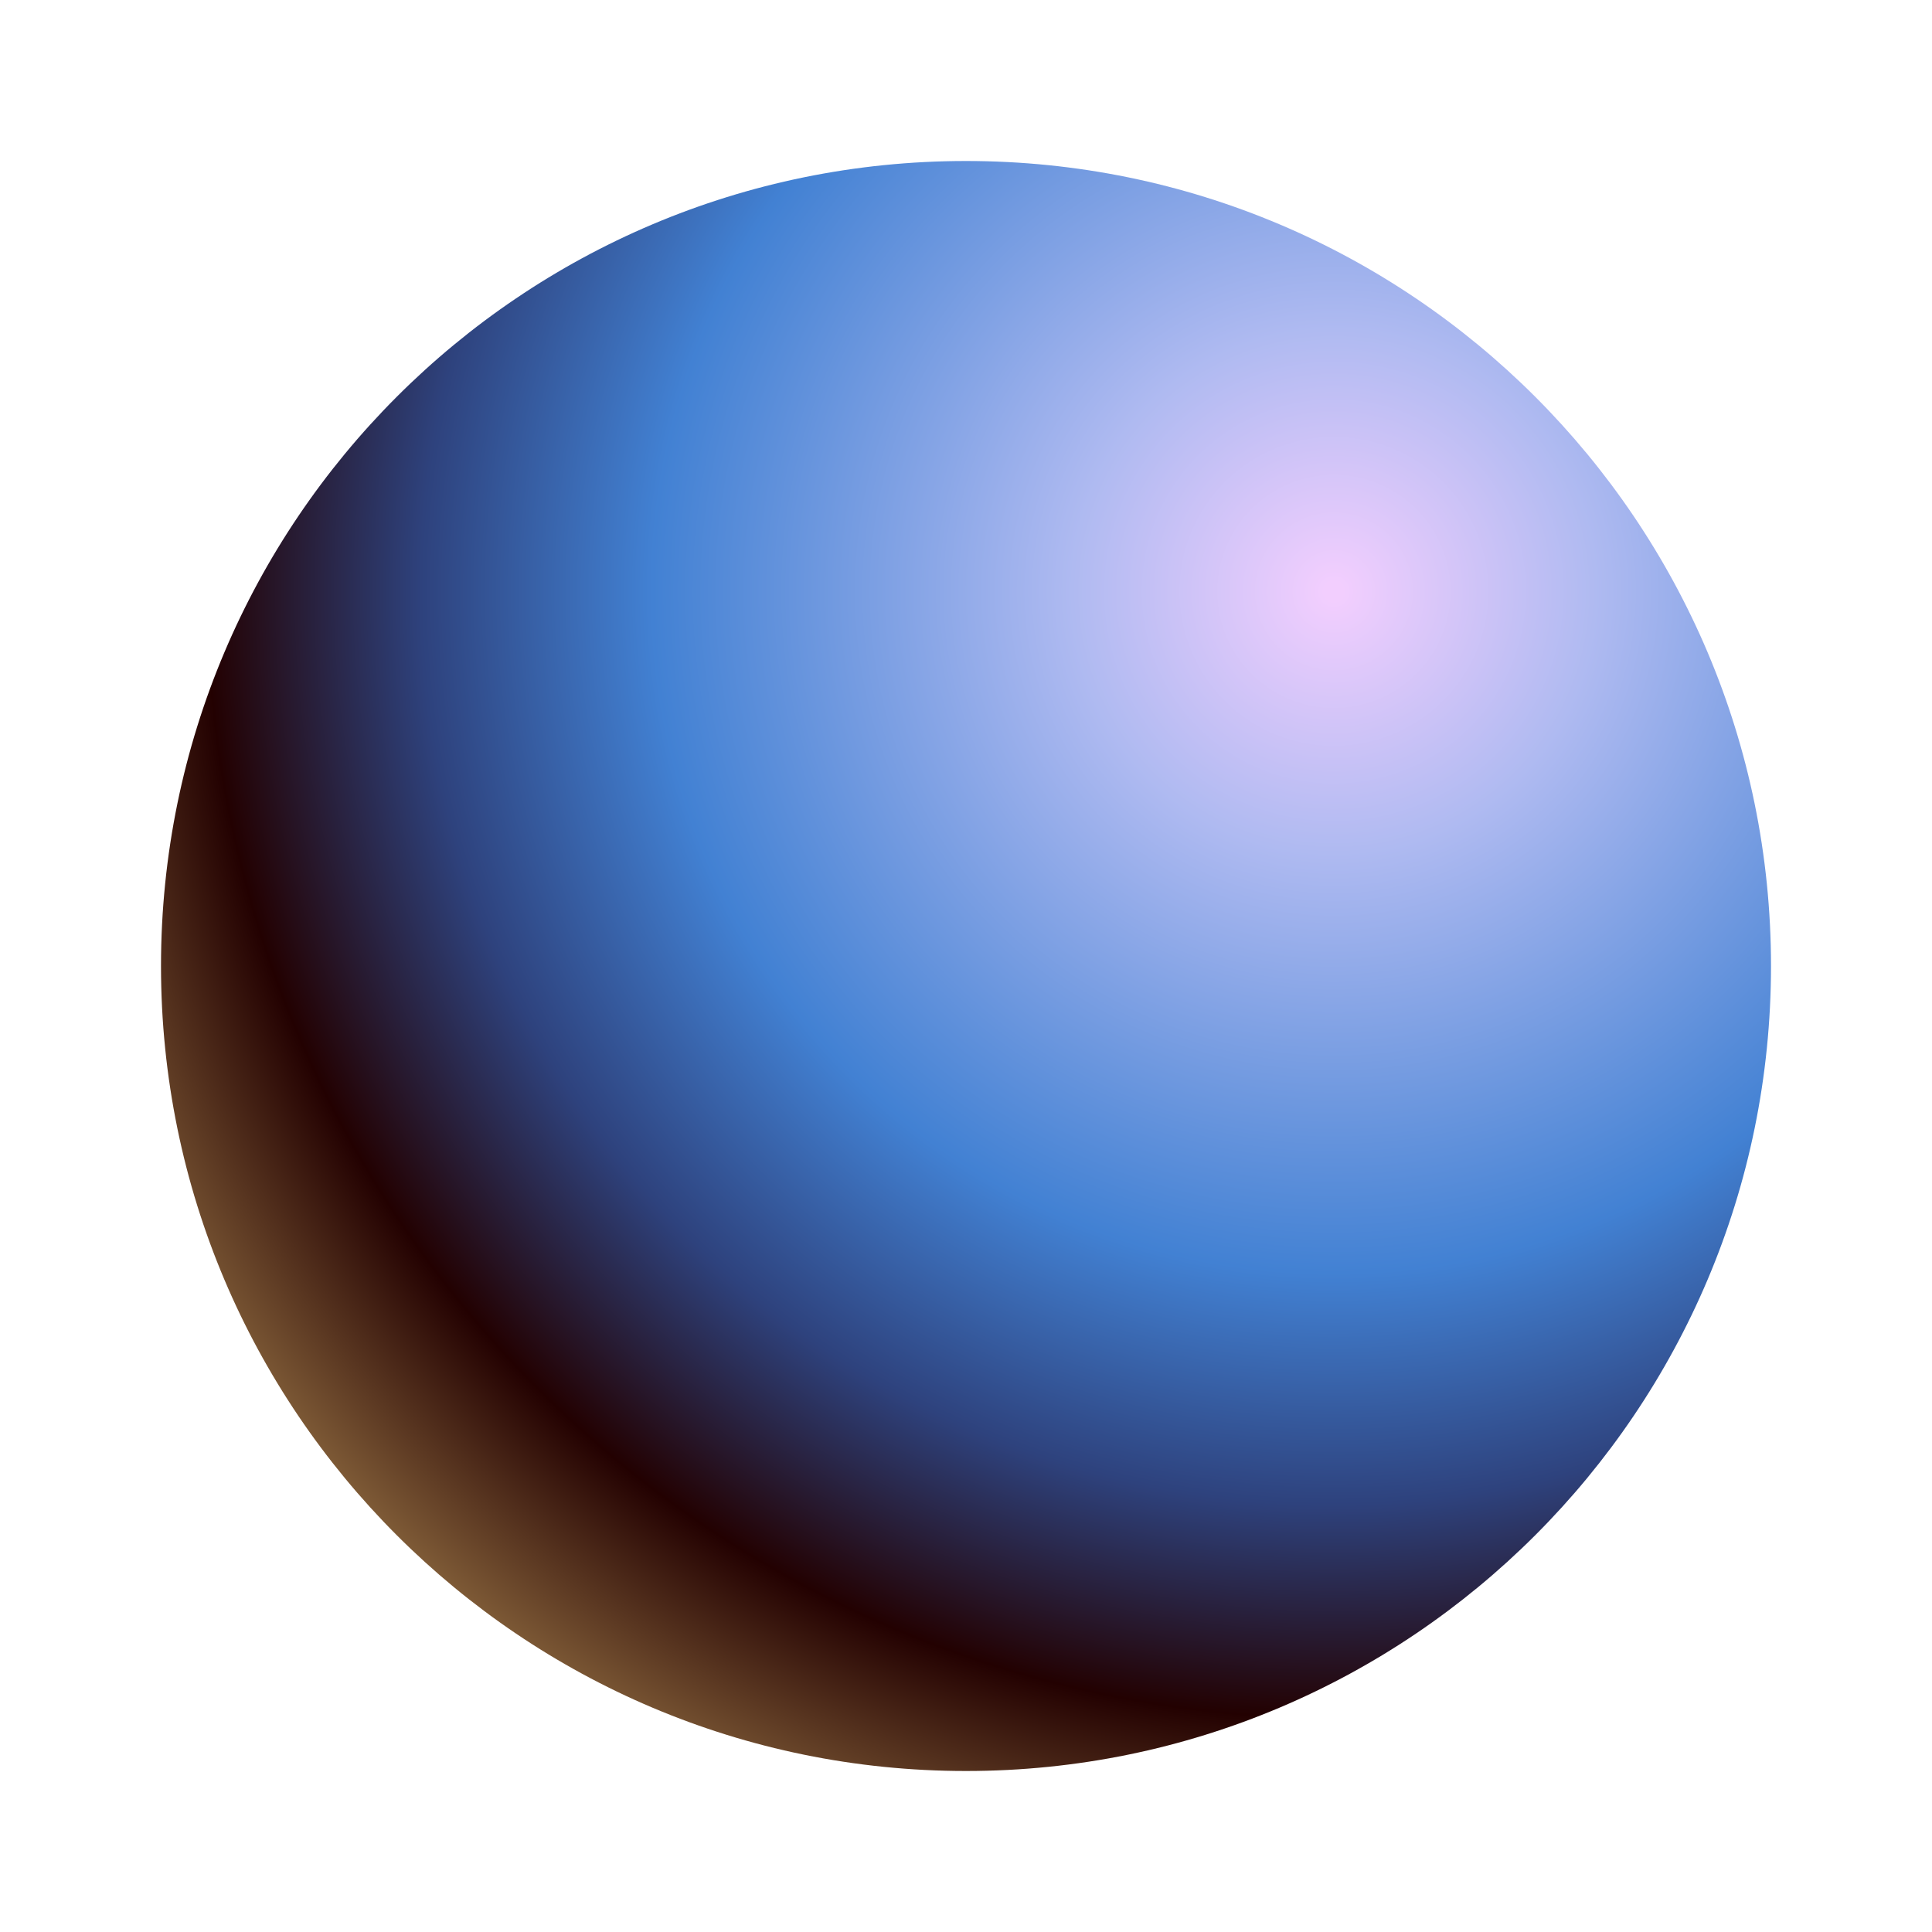
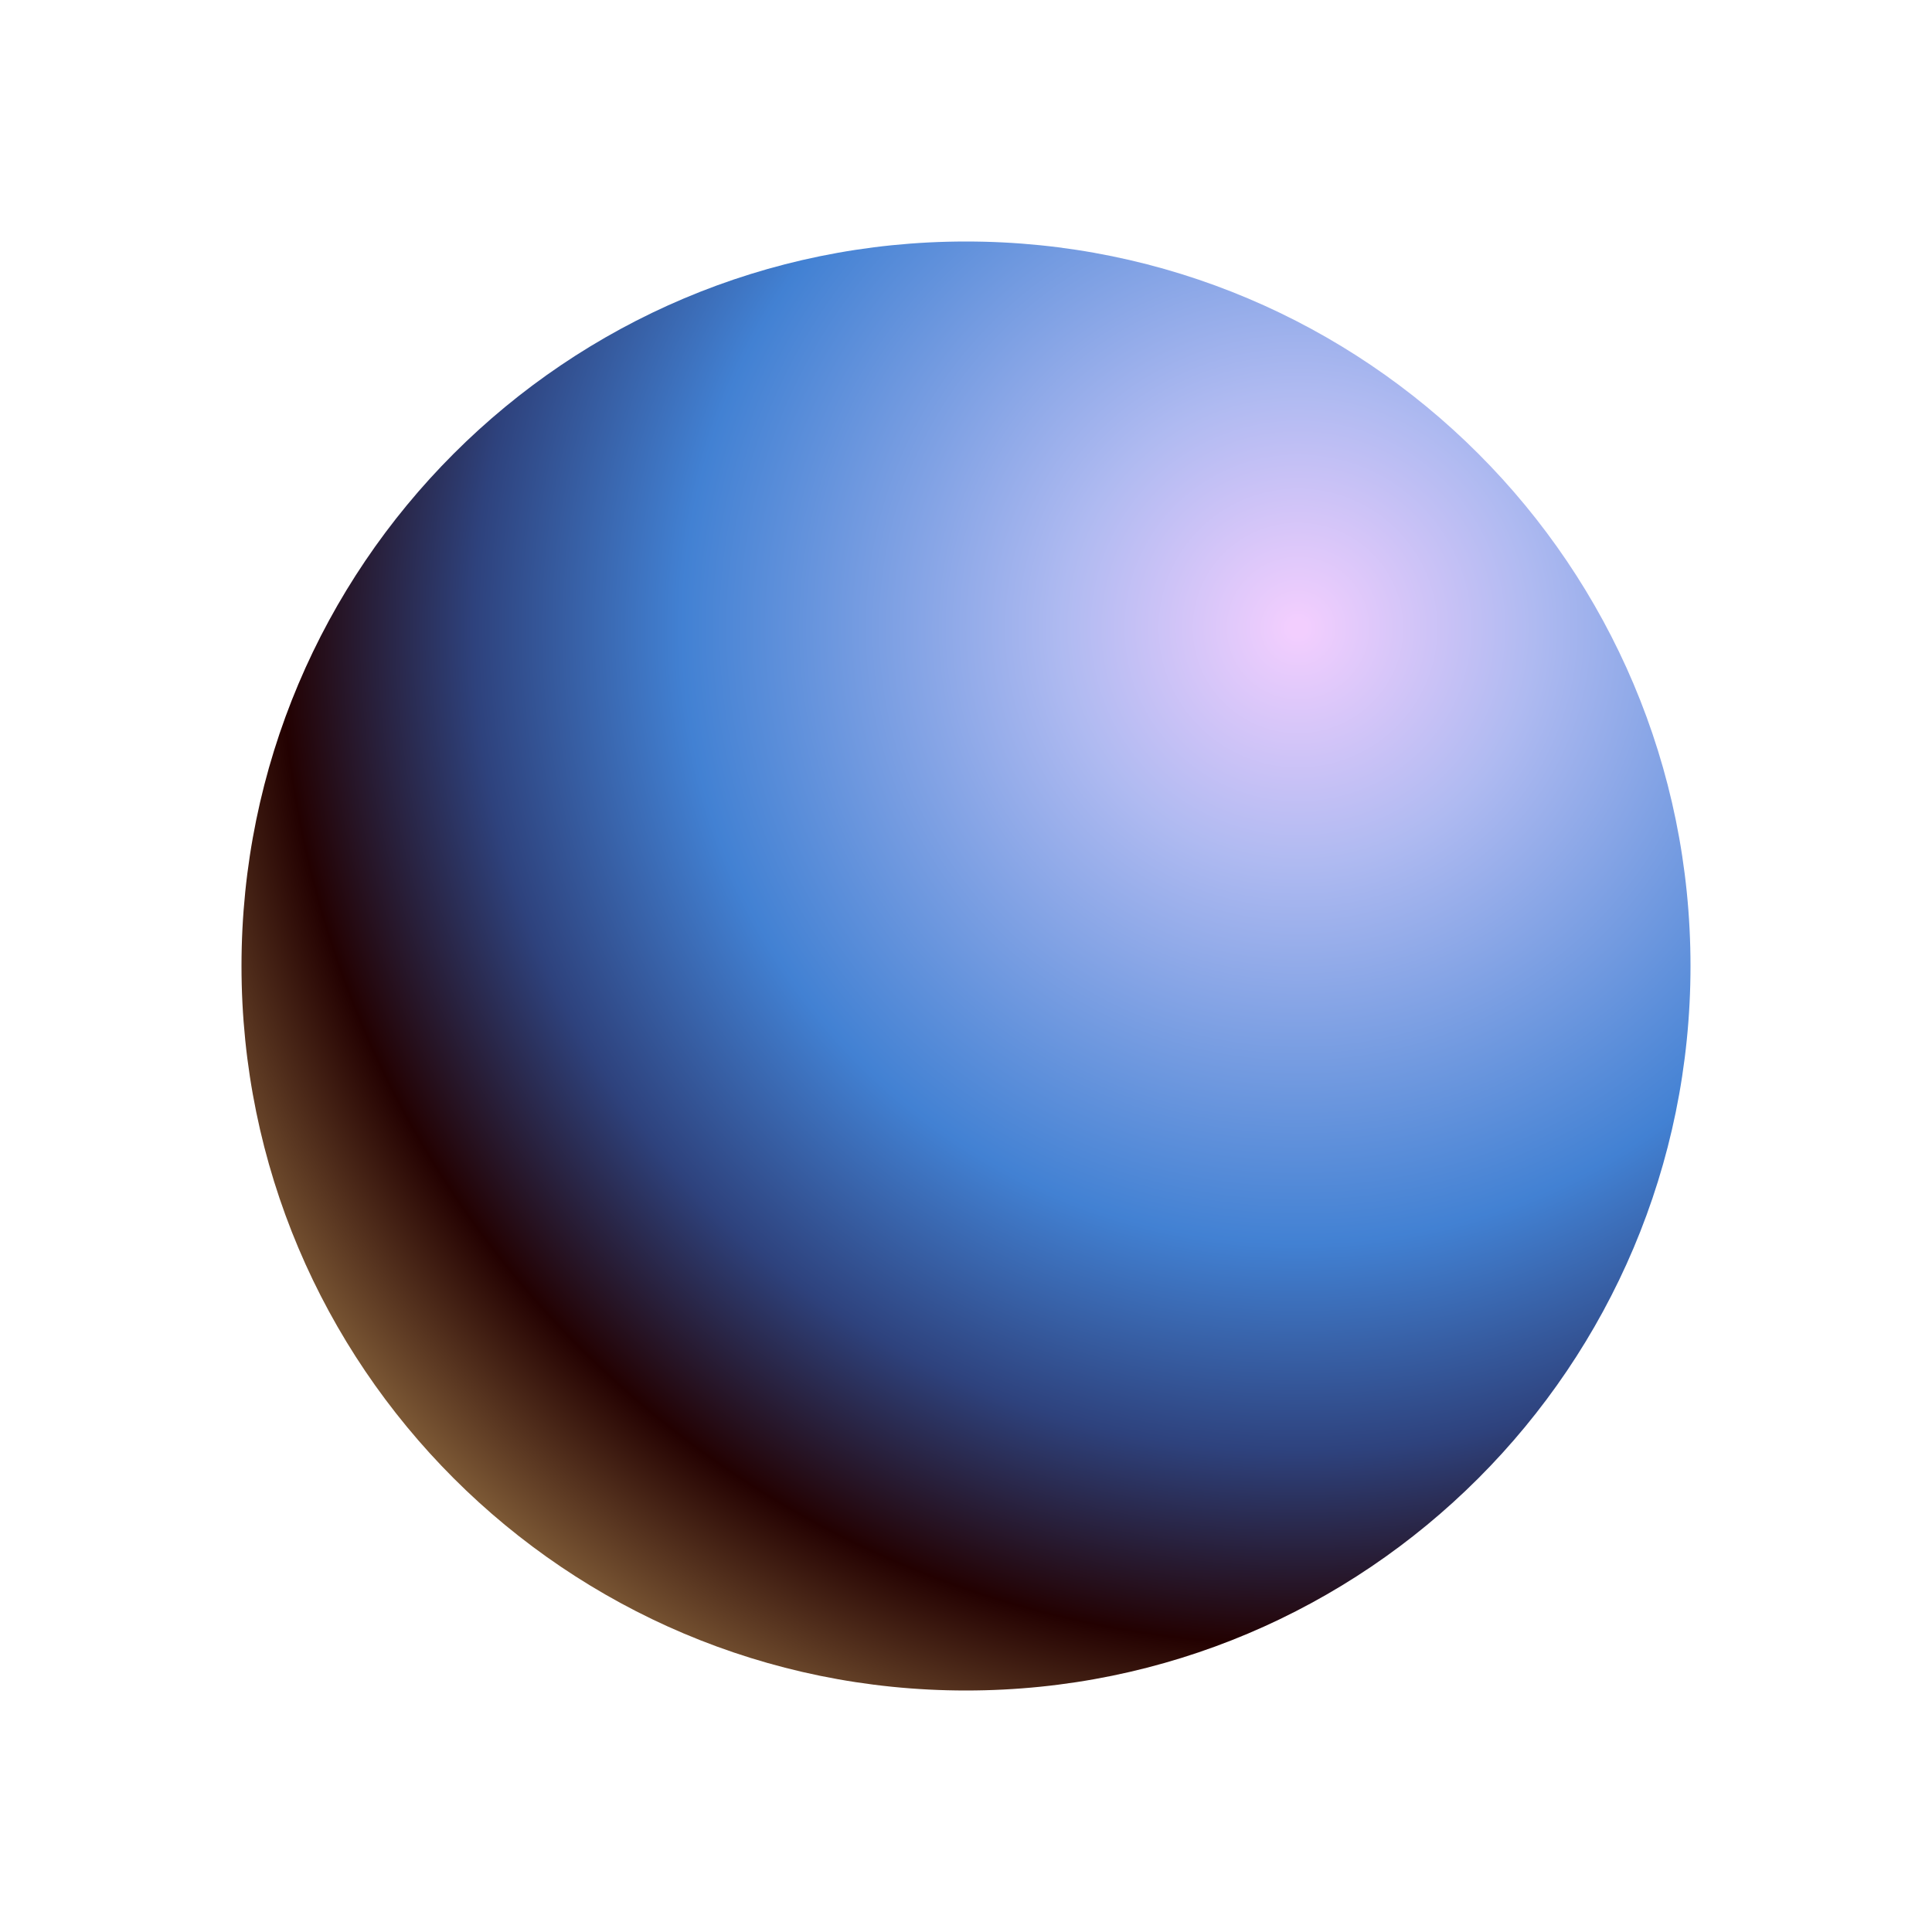
<svg xmlns="http://www.w3.org/2000/svg" width="24" height="24" viewBox="0 0 24 24" fill="none">
-   <path d="M12 22C6.477 22 2 17.523 2 12C2 6.477 6.477 2 12 2C17.523 2 22 6.477 22 12C22 17.523 17.523 22 12 22Z" fill="url(#paint0_radial_376_10486)" />
+   <path d="M12 21C7.029 21 3 16.971 3 12C3 7.029 7.029 3 12 3C16.971 3 21 7.029 21 12C21 16.971 16.971 21 12 21Z" fill="url(#paint0_radial_328_60532)" />
  <defs>
-     <radialGradient id="paint0_radial_376_10486" cx="0" cy="0" r="1" gradientUnits="userSpaceOnUse" gradientTransform="translate(16.5402 7.37725) rotate(180) scale(16.8921)">
+     <radialGradient id="paint0_radial_328_60532" cx="0" cy="0" r="1" gradientUnits="userSpaceOnUse" gradientTransform="translate(16.0862 7.83953) rotate(180) scale(15.2029)">
      <stop offset="0.007" stop-color="#F2CEFE" />
      <stop offset="0.191" stop-color="#AFBAF1" />
      <stop offset="0.498" stop-color="#4281D3" />
      <stop offset="0.667" stop-color="#2E427D" />
      <stop offset="0.823" stop-color="#230101" />
      <stop offset="1" stop-color="#8F6B40" />
    </radialGradient>
  </defs>
</svg>
